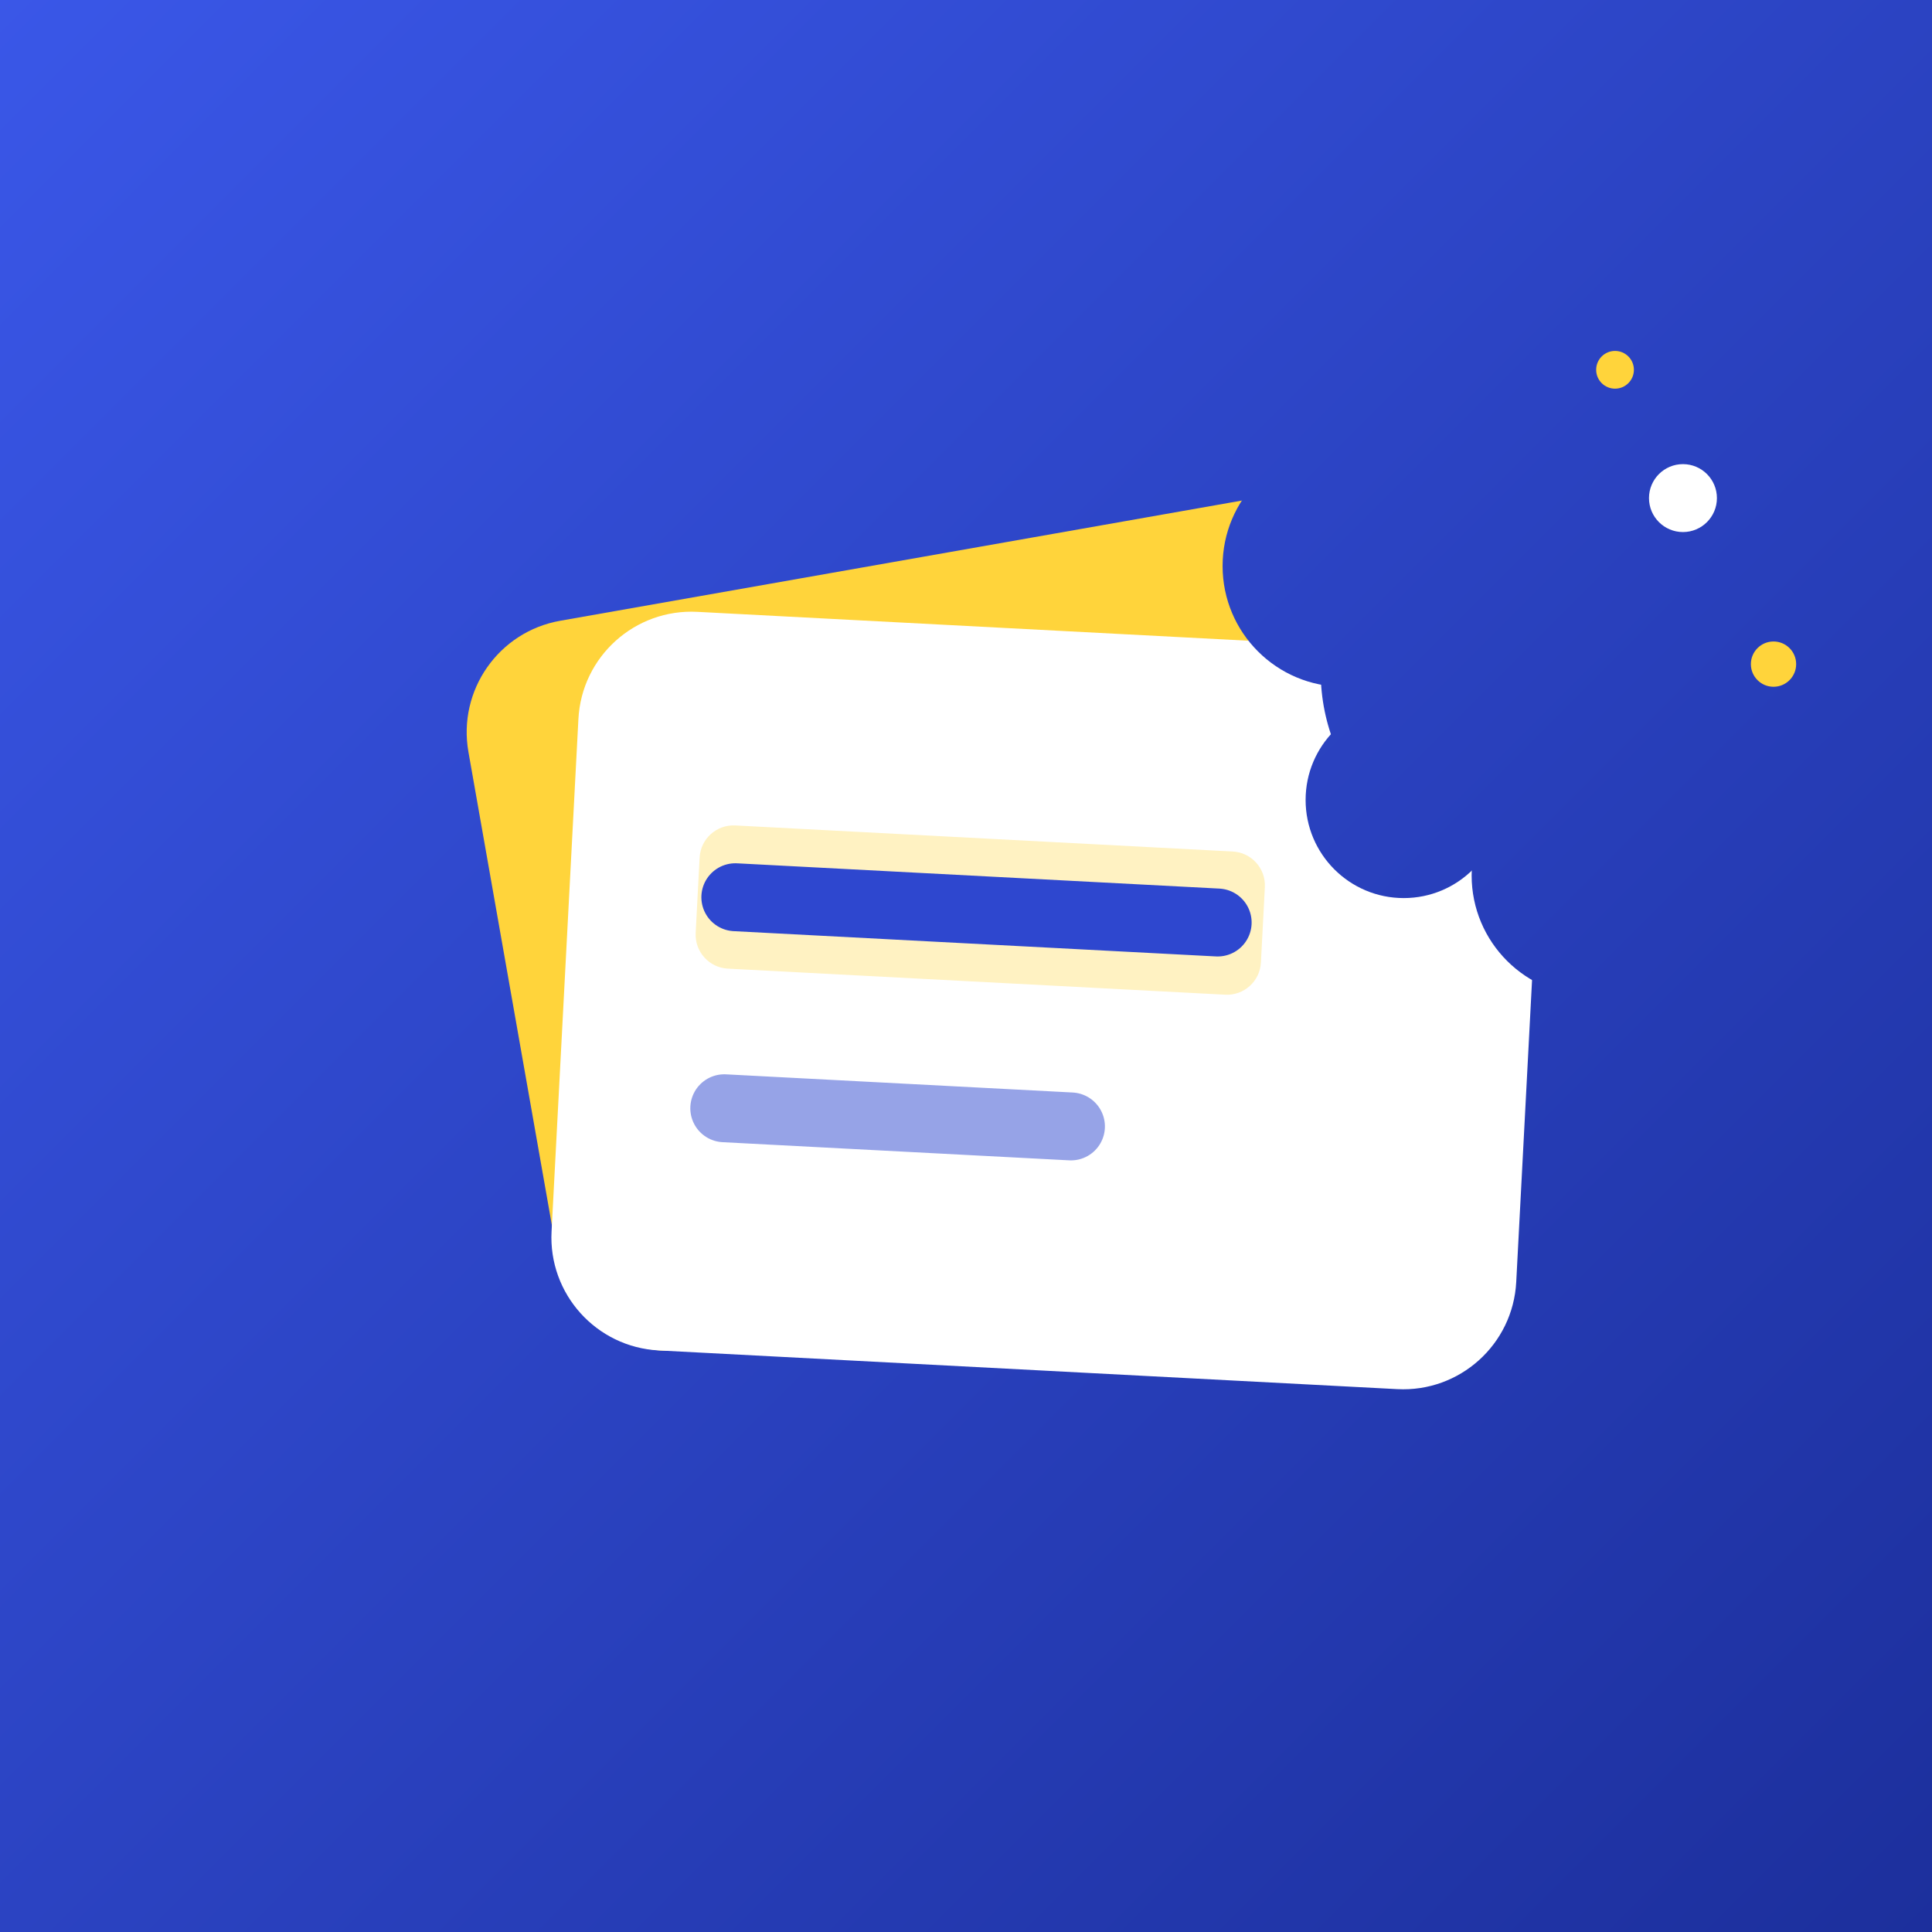
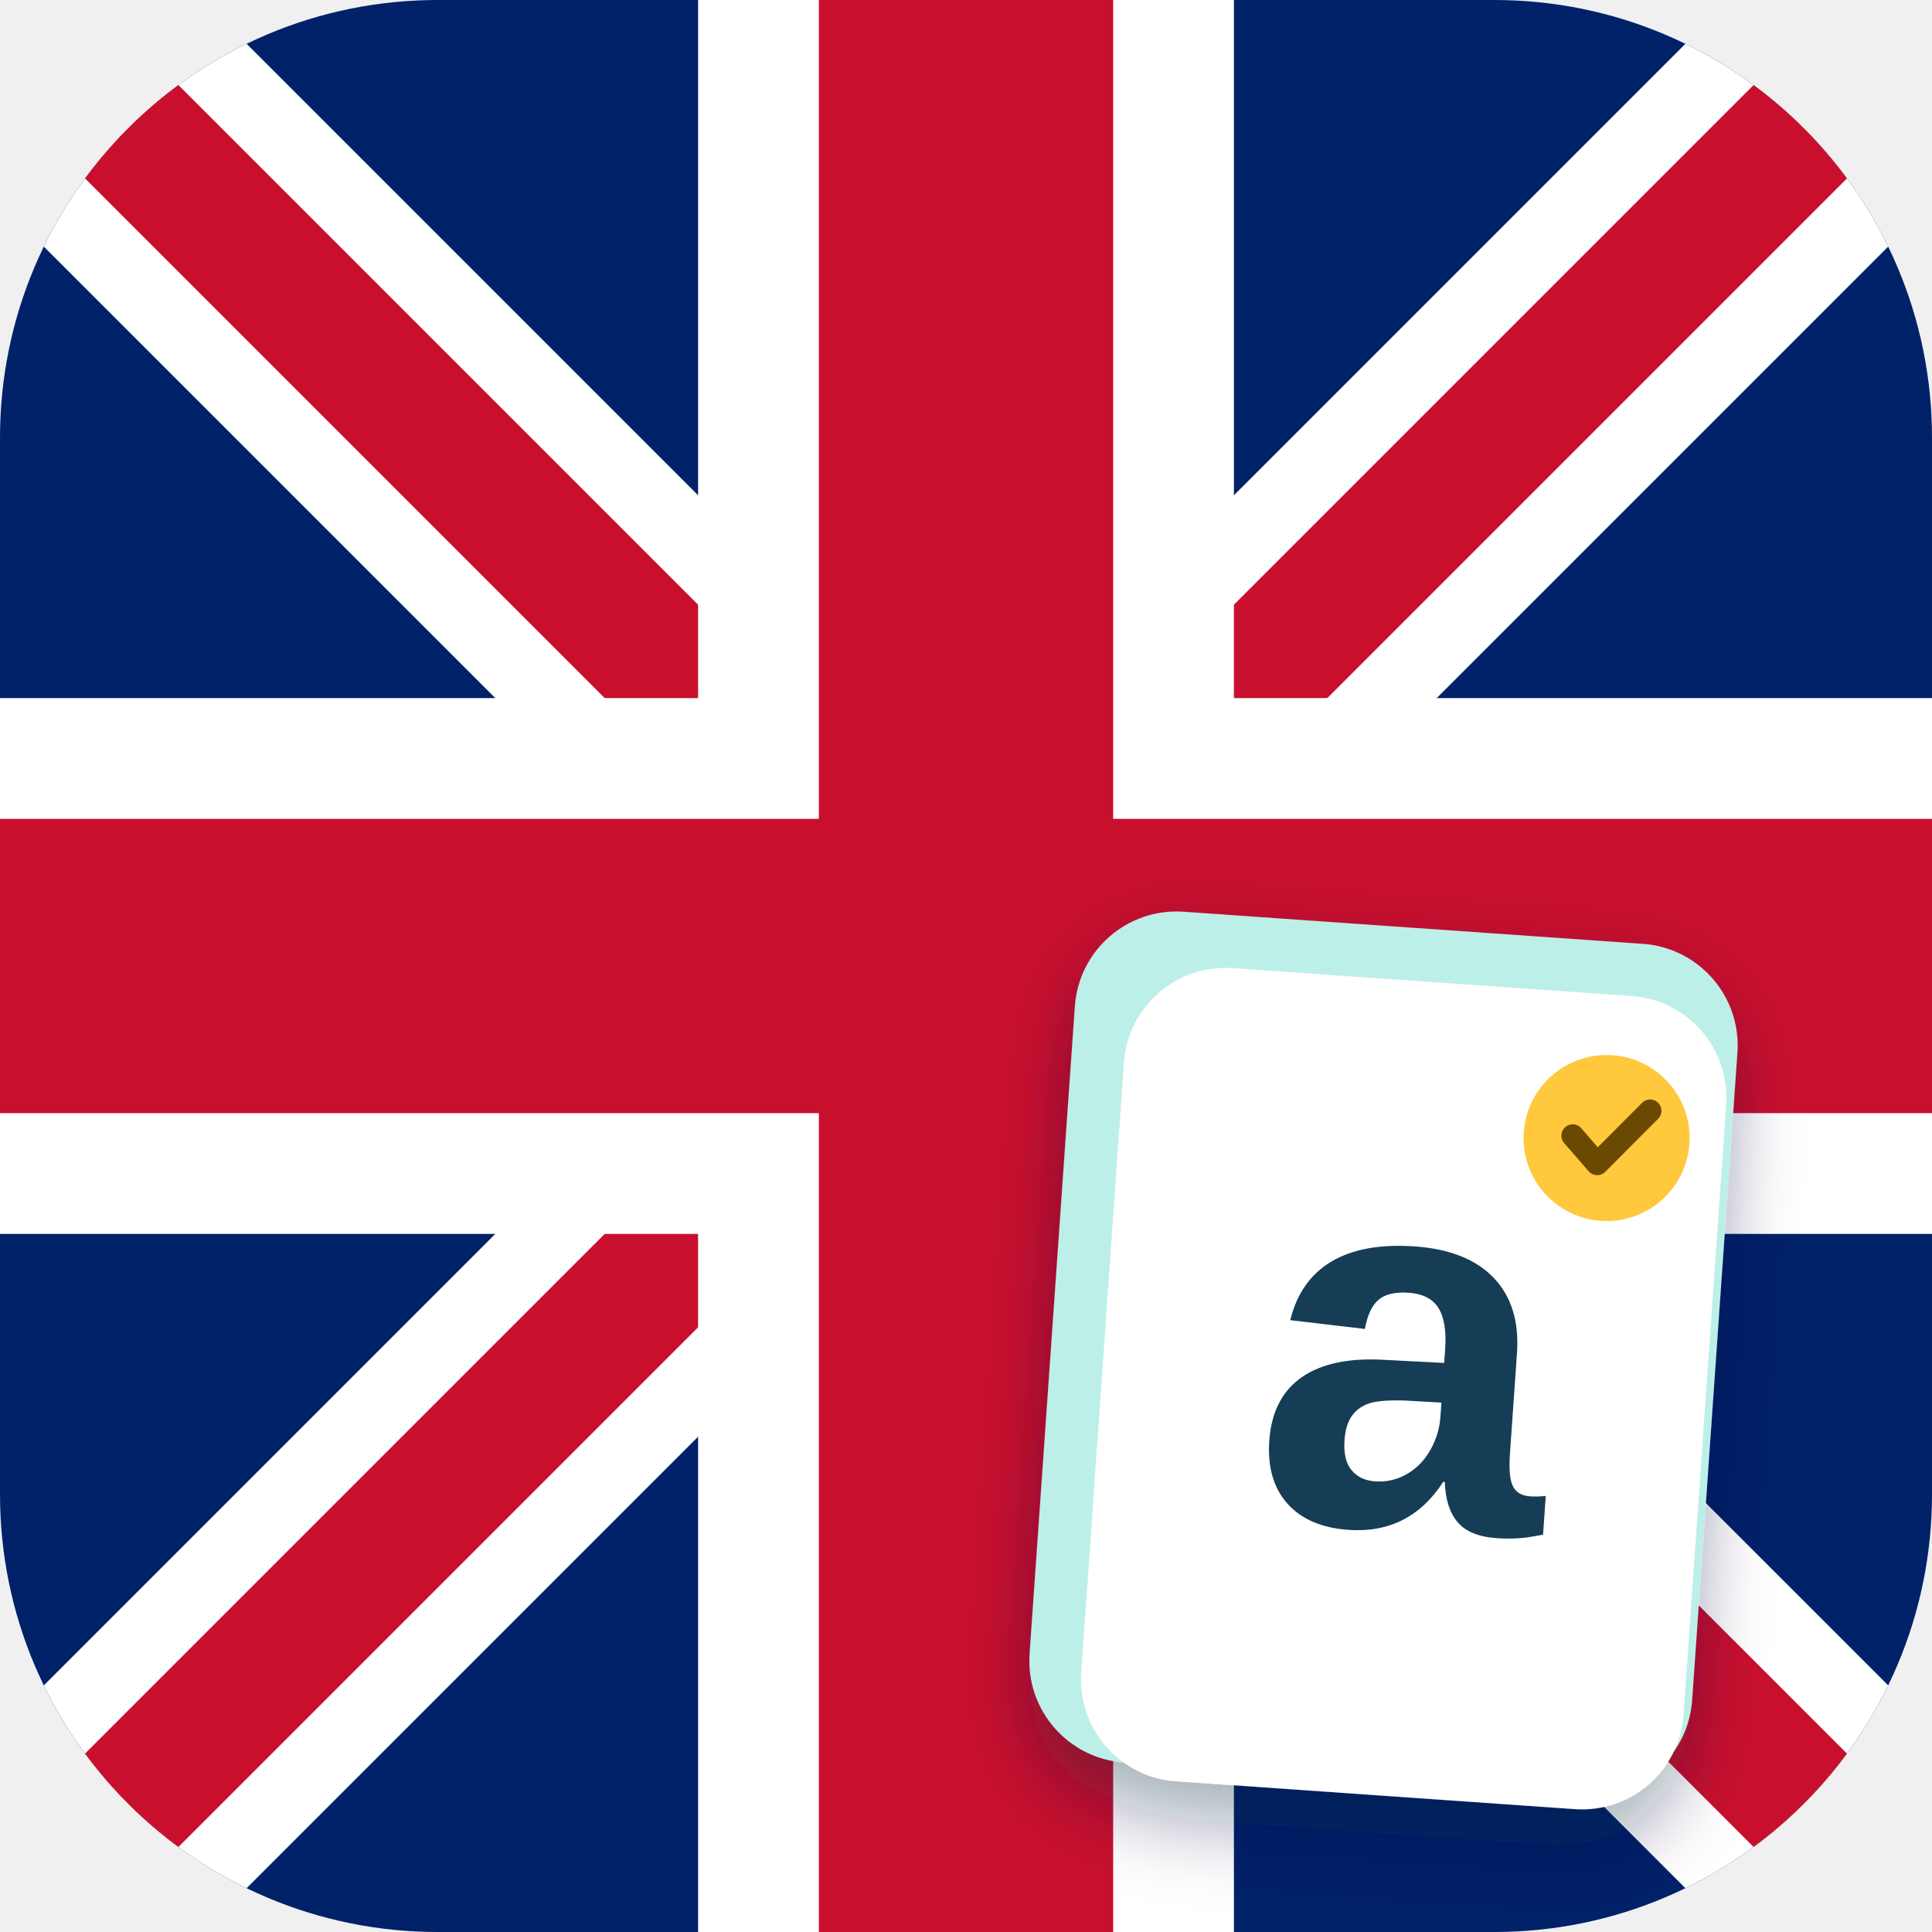
- <svg xmlns="http://www.w3.org/2000/svg" viewBox="0 0 512 512" width="512" height="512">
+ <svg xmlns="http://www.w3.org/2000/svg" viewBox="0 0 512 512" role="img" aria-labelledby="title">
  <defs>
-     <linearGradient id="bg" x1="0" y1="0" x2="1" y2="1">
-       <stop offset="0" stop-color="#3A57E8" />
-       <stop offset="1" stop-color="#1C2F9C" />
-     </linearGradient>
-     <mask id="bite">
-       <rect x="-200" y="-200" width="912" height="912" fill="#fff" />
-       <circle cx="402" cy="178" r="52" />
-       <circle cx="356" cy="150" r="32" />
-       <circle cx="422" cy="232" r="32" />
-       <circle cx="372" cy="212" r="26" />
-     </mask>
+     <clipPath id="iconShape">
+       <rect width="512" height="512" rx="116" />
+     </clipPath>
+     <filter id="shadow" x="253" y="226" width="230" height="280" color-interpolation-filters="sRGB" filterUnits="userSpaceOnUse">
+       <feDropShadow dx="0" dy="10" stdDeviation="10" flood-color="#07163B" flood-opacity=".36" />
+     </filter>
  </defs>
-   <rect width="512" height="512" rx="0" fill="url(#bg)" />
-   <g mask="url(#bite)">
-     <rect x="134" y="146" width="256" height="196" rx="30" fill="#FFD43B" transform="rotate(-10 262 244)" />
-     <g transform="rotate(3 256 256)">
-       <rect x="150" y="166" width="256" height="196" rx="30" fill="#FFFFFF" />
-       <rect x="184" y="222" width="150" height="38" rx="9" fill="#FFF2C2" />
-       <path d="M194 241h128" stroke="#2E47CF" stroke-width="18" stroke-linecap="round" />
-       <path d="M194 297h92" stroke="#2E47CF" stroke-width="18" stroke-linecap="round" opacity=".5" />
+   <g clip-path="url(#iconShape)">
+     <rect width="512" height="512" fill="#012169" />
+     <path d="M0 0 512 512M512 0 0 512" fill="none" stroke="#fff" stroke-width="76" />
+     <path d="M0 0 512 512M512 0 0 512" fill="none" stroke="#C8102E" stroke-width="35" />
+     <path d="M0 256h512M256 0v512" fill="none" stroke="#fff" stroke-width="142" />
+     <path d="M0 256h512M256 0v512" fill="none" stroke="#C8102E" stroke-width="78" />
+     <g filter="url(#shadow)" transform="rotate(4 372 368)">
+       <rect x="278" y="246" width="176" height="226" rx="27" fill="#BDEFE9" />
+       <rect x="292" y="260" width="160" height="216" rx="27" fill="#fff" />
+       <text x="372" y="405" fill="#123C57" font-family="Arial, Helvetica, sans-serif" font-size="139" font-weight="800" text-anchor="middle">a</text>
+       <circle cx="421" cy="298" r="22" fill="#FFC83D" />
+       <path d="m412 298 7 7 13-15" fill="none" stroke="#6A4A00" stroke-linecap="round" stroke-linejoin="round" stroke-width="6" />
    </g>
  </g>
-   <circle cx="446" cy="132" r="9" fill="#FFFFFF" />
-   <circle cx="470" cy="176" r="6" fill="#FFD43B" />
-   <circle cx="428" cy="98" r="5" fill="#FFD43B" />
</svg>
